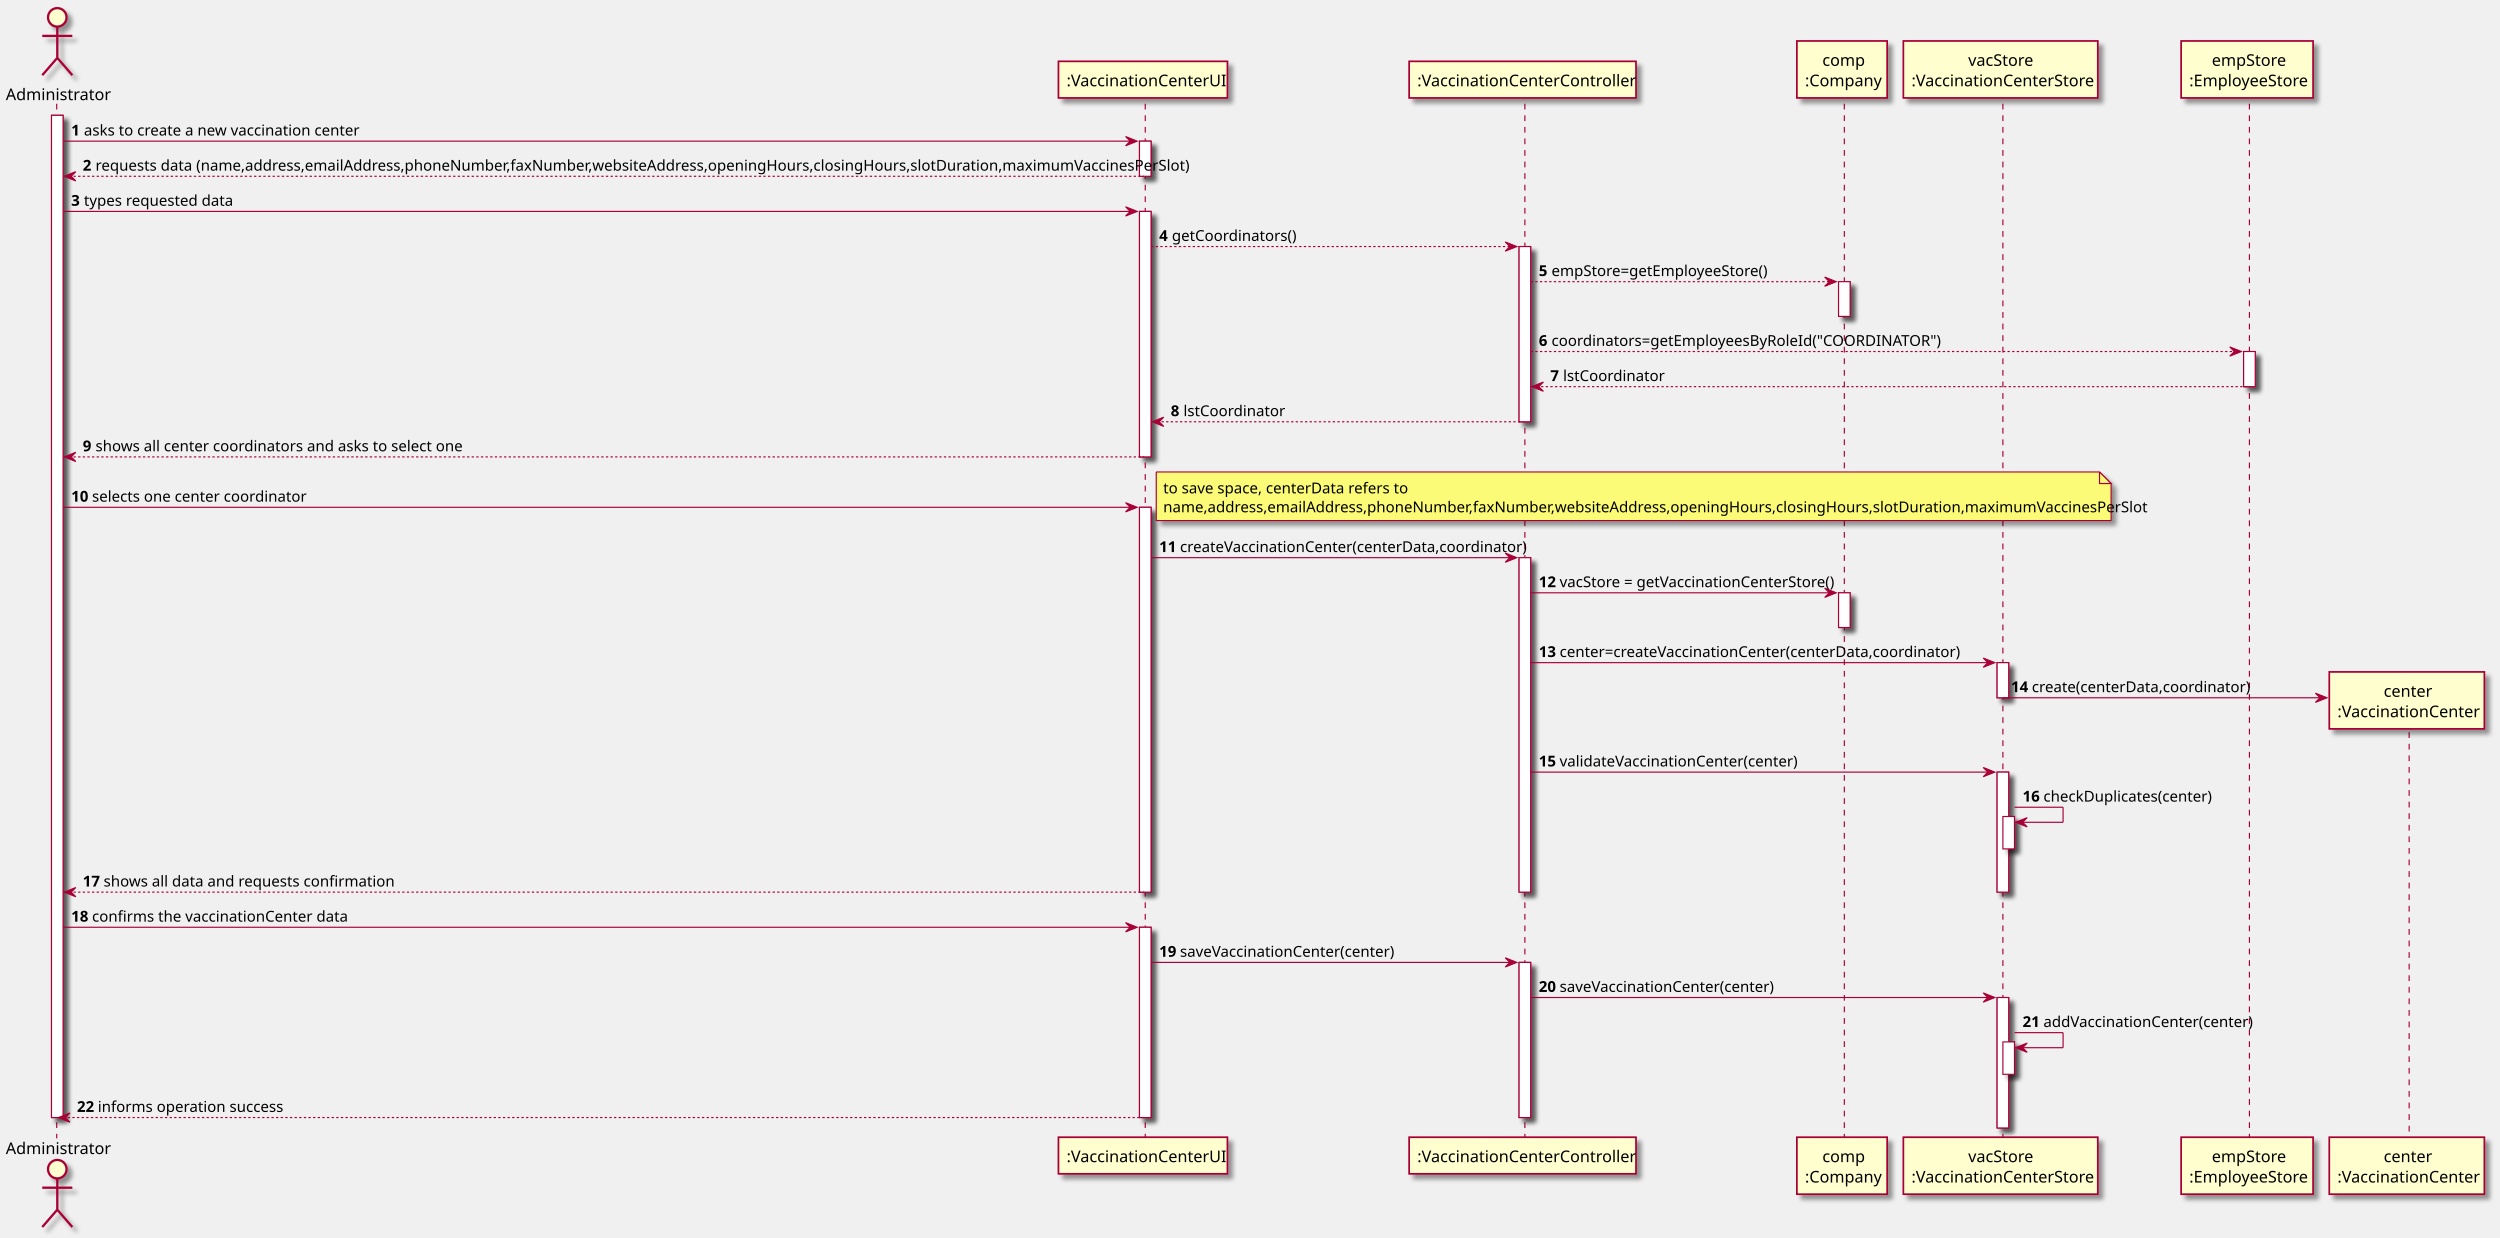
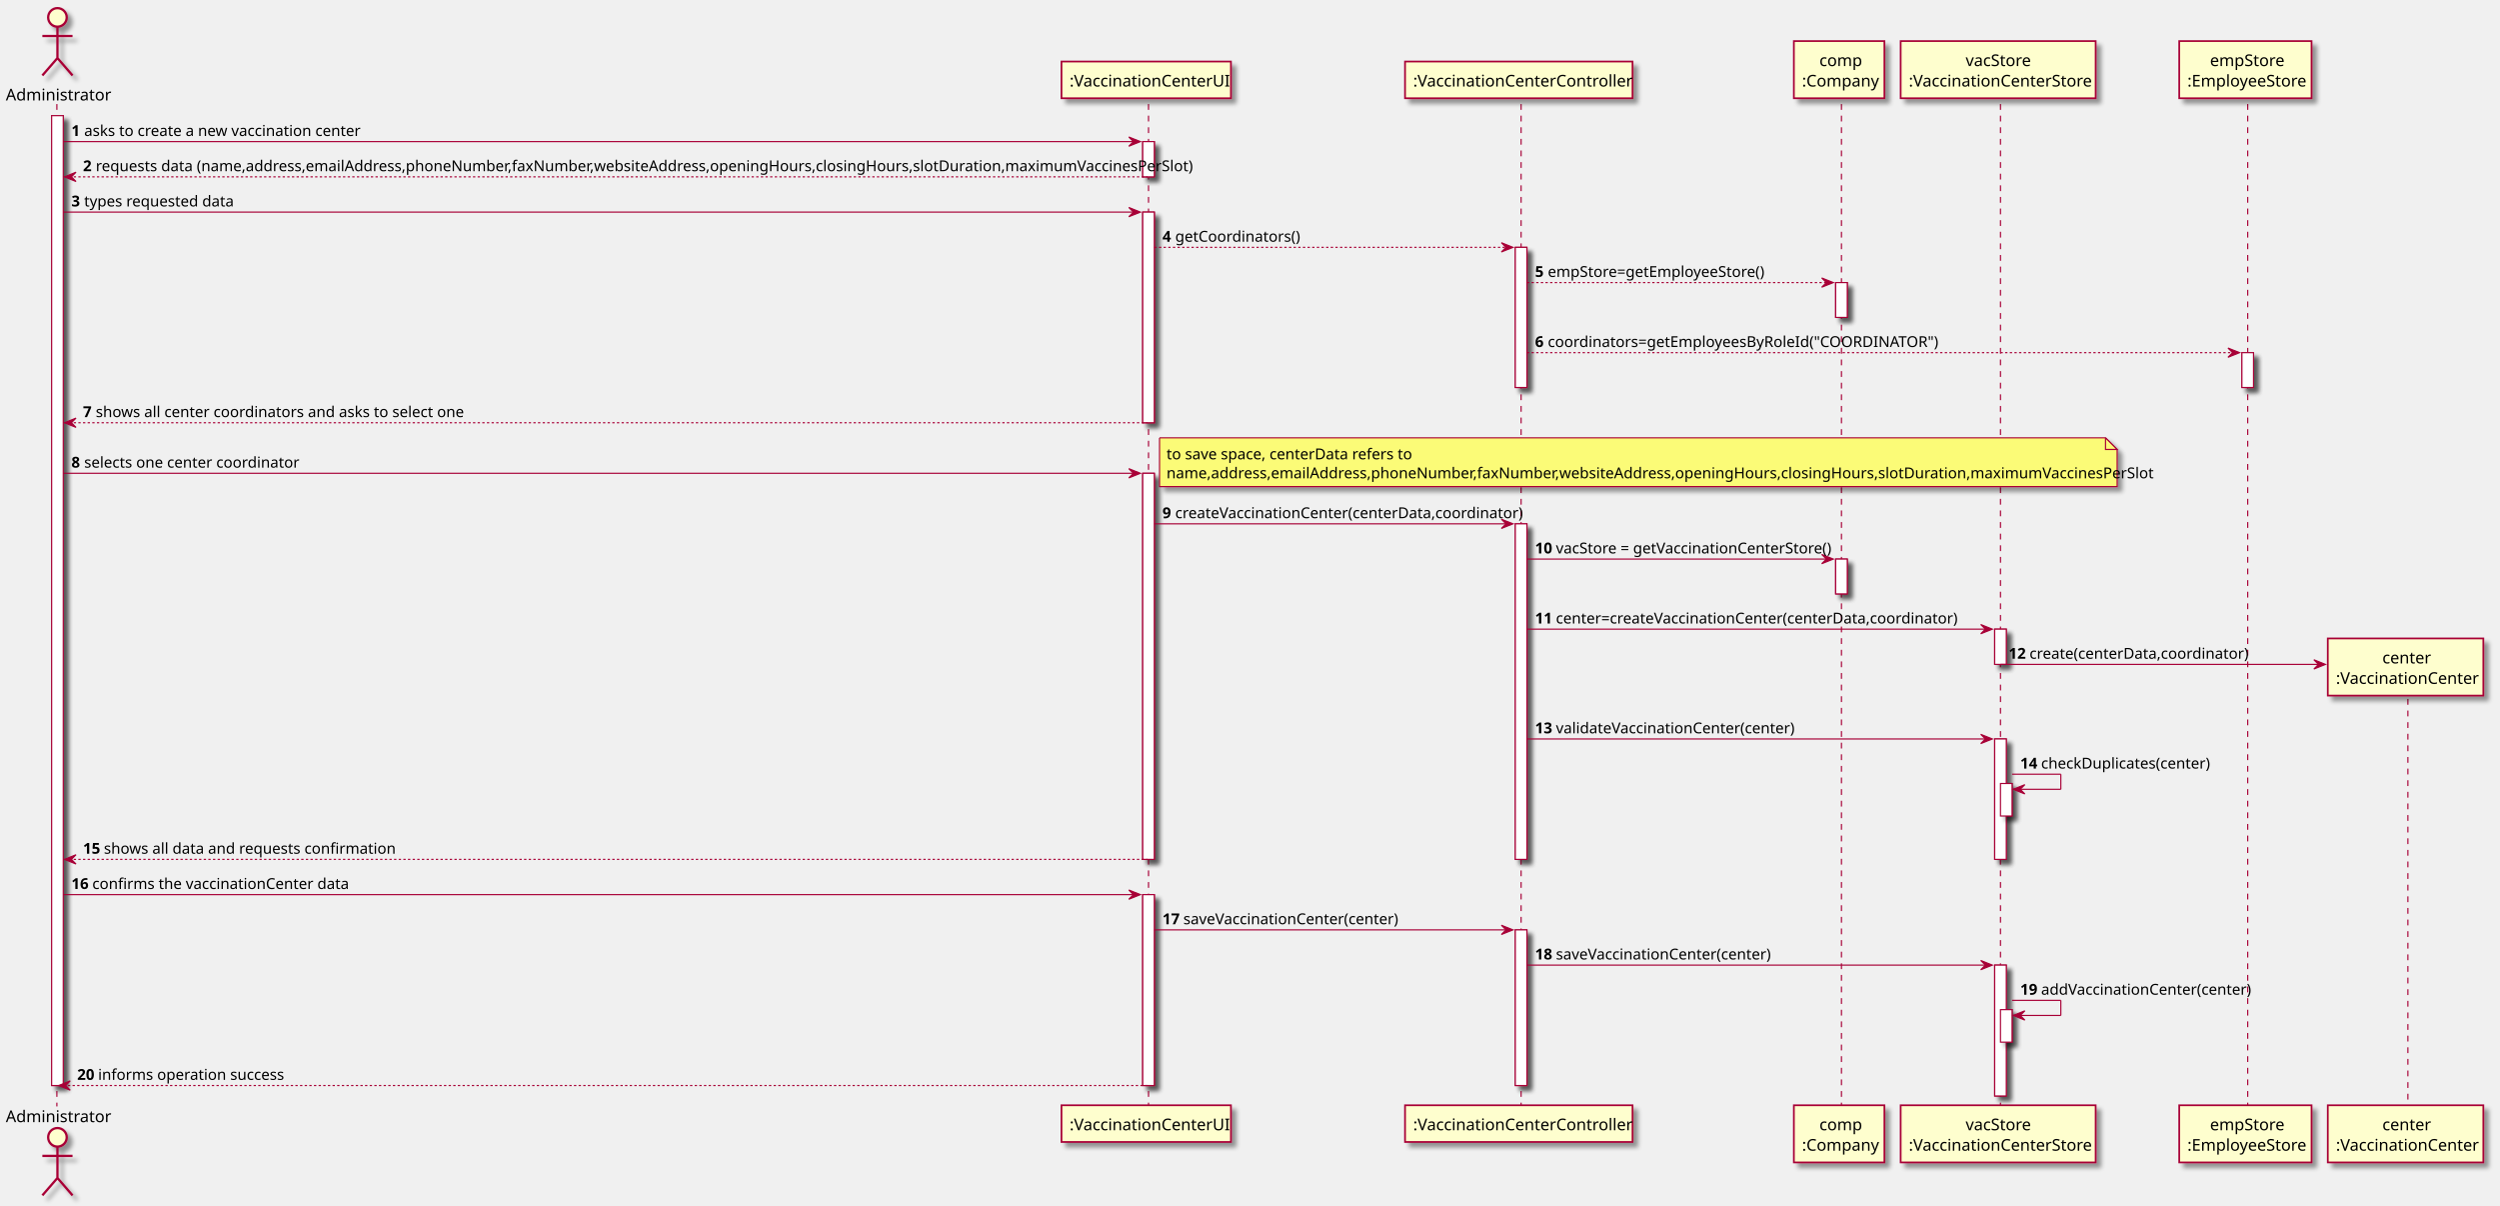
- <svg xmlns="http://www.w3.org/2000/svg" contentScriptType="application/ecmascript" contentStyleType="text/css" height="1069px" preserveAspectRatio="none" style="width:2160px;height:1069px;background:#FFFFFF;" version="1.1" viewBox="0 0 2160 1069" width="2160px" zoomAndPan="magnify">
+ <svg xmlns="http://www.w3.org/2000/svg" contentScriptType="application/ecmascript" contentStyleType="text/css" height="1038px" preserveAspectRatio="none" style="width:2153px;height:1038px;background:#FFFFFF;" version="1.1" viewBox="0 0 2153 1038" width="2153px" zoomAndPan="magnify">
  <defs>
-     <filter height="300%" id="f15obxcnd2t6gg" width="300%" x="-1" y="-1">
+     <filter height="300%" id="fi9fff6oi5eut" width="300%" x="-1" y="-1">
      <feGaussianBlur result="blurOut" stdDeviation="2.0" />
      <feColorMatrix in="blurOut" result="blurOut2" type="matrix" values="0 0 0 0 0 0 0 0 0 0 0 0 0 0 0 0 0 0 .4 0" />
      <feOffset dx="4.0" dy="4.0" in="blurOut2" result="blurOut3" />
      <feBlend in="SourceGraphic" in2="blurOut3" mode="normal" />
    </filter>
  </defs>
  <g>
-     <rect fill="#FFFFFF" filter="url(#f15obxcnd2t6gg)" height="865.953" style="stroke:#A80036;stroke-width:1.0;" width="10" x="44.5" y="99.609" />
-     <rect fill="#FFFFFF" filter="url(#f15obxcnd2t6gg)" height="30.352" style="stroke:#A80036;stroke-width:1.0;" width="10" x="984.5" y="121.961" />
-     <rect fill="#FFFFFF" filter="url(#f15obxcnd2t6gg)" height="212.109" style="stroke:#A80036;stroke-width:1.0;" width="10" x="984.5" y="182.664" />
-     <rect fill="#FFFFFF" filter="url(#f15obxcnd2t6gg)" height="332.504" style="stroke:#A80036;stroke-width:1.0;" width="10" x="984.5" y="438.301" />
-     <rect fill="#FFFFFF" filter="url(#f15obxcnd2t6gg)" height="164.406" style="stroke:#A80036;stroke-width:1.0;" width="10" x="984.5" y="801.156" />
-     <rect fill="#FFFFFF" filter="url(#f15obxcnd2t6gg)" height="151.406" style="stroke:#A80036;stroke-width:1.0;" width="10" x="1312.5" y="213.016" />
-     <rect fill="#FFFFFF" filter="url(#f15obxcnd2t6gg)" height="288.977" style="stroke:#A80036;stroke-width:1.0;" width="10" x="1312.5" y="481.828" />
-     <rect fill="#FFFFFF" filter="url(#f15obxcnd2t6gg)" height="134.055" style="stroke:#A80036;stroke-width:1.0;" width="10" x="1312.5" y="831.508" />
-     <rect fill="#FFFFFF" filter="url(#f15obxcnd2t6gg)" height="30" style="stroke:#A80036;stroke-width:1.0;" width="10" x="1588.5" y="243.367" />
-     <rect fill="#FFFFFF" filter="url(#f15obxcnd2t6gg)" height="30" style="stroke:#A80036;stroke-width:1.0;" width="10" x="1588.5" y="512.18" />
-     <rect fill="#FFFFFF" filter="url(#f15obxcnd2t6gg)" height="30.352" style="stroke:#A80036;stroke-width:1.0;" width="10" x="1725.5" y="572.531" />
-     <rect fill="#FFFFFF" filter="url(#f15obxcnd2t6gg)" height="103.703" style="stroke:#A80036;stroke-width:1.0;" width="10" x="1725.5" y="667.102" />
-     <rect fill="#FFFFFF" filter="url(#f15obxcnd2t6gg)" height="28" style="stroke:#A80036;stroke-width:1.0;" width="10" x="1730.5" y="705.453" />
-     <rect fill="#FFFFFF" filter="url(#f15obxcnd2t6gg)" height="112.703" style="stroke:#A80036;stroke-width:1.0;" width="10" x="1725.5" y="861.859" />
-     <rect fill="#FFFFFF" filter="url(#f15obxcnd2t6gg)" height="28" style="stroke:#A80036;stroke-width:1.0;" width="10" x="1730.5" y="900.211" />
-     <rect fill="#FFFFFF" filter="url(#f15obxcnd2t6gg)" height="30.352" style="stroke:#A80036;stroke-width:1.0;" width="10" x="1938.5" y="303.719" />
-     <line style="stroke:#A80036;stroke-width:1.0;stroke-dasharray:5.0,5.0;" x1="49" x2="49" y1="89.609" y2="983.562" />
-     <line style="stroke:#A80036;stroke-width:1.0;stroke-dasharray:5.0,5.0;" x1="989.5" x2="989.5" y1="89.609" y2="983.562" />
-     <line style="stroke:#A80036;stroke-width:1.0;stroke-dasharray:5.0,5.0;" x1="1317.5" x2="1317.5" y1="89.609" y2="983.562" />
-     <line style="stroke:#A80036;stroke-width:1.0;stroke-dasharray:5.0,5.0;" x1="1593.5" x2="1593.5" y1="89.609" y2="983.562" />
-     <line style="stroke:#A80036;stroke-width:1.0;stroke-dasharray:5.0,5.0;" x1="1730.5" x2="1730.5" y1="89.609" y2="983.562" />
-     <line style="stroke:#A80036;stroke-width:1.0;stroke-dasharray:5.0,5.0;" x1="1943.5" x2="1943.5" y1="89.609" y2="983.562" />
-     <line style="stroke:#A80036;stroke-width:1.0;stroke-dasharray:5.0,5.0;" x1="2081.5" x2="2081.5" y1="622.641" y2="983.562" />
+     <rect fill="#FFFFFF" filter="url(#fi9fff6oi5eut)" height="835.25" style="stroke:#A80036;stroke-width:1.0;" width="10" x="44.5" y="99.609" />
+     <rect fill="#FFFFFF" filter="url(#fi9fff6oi5eut)" height="30.352" style="stroke:#A80036;stroke-width:1.0;" width="10" x="984.5" y="121.961" />
+     <rect fill="#FFFFFF" filter="url(#fi9fff6oi5eut)" height="181.406" style="stroke:#A80036;stroke-width:1.0;" width="10" x="984.5" y="182.664" />
+     <rect fill="#FFFFFF" filter="url(#fi9fff6oi5eut)" height="332.504" style="stroke:#A80036;stroke-width:1.0;" width="10" x="984.5" y="407.598" />
+     <rect fill="#FFFFFF" filter="url(#fi9fff6oi5eut)" height="164.406" style="stroke:#A80036;stroke-width:1.0;" width="10" x="984.5" y="770.453" />
+     <rect fill="#FFFFFF" filter="url(#fi9fff6oi5eut)" height="120.703" style="stroke:#A80036;stroke-width:1.0;" width="10" x="1305.5" y="213.016" />
+     <rect fill="#FFFFFF" filter="url(#fi9fff6oi5eut)" height="288.977" style="stroke:#A80036;stroke-width:1.0;" width="10" x="1305.5" y="451.125" />
+     <rect fill="#FFFFFF" filter="url(#fi9fff6oi5eut)" height="134.055" style="stroke:#A80036;stroke-width:1.0;" width="10" x="1305.5" y="800.805" />
+     <rect fill="#FFFFFF" filter="url(#fi9fff6oi5eut)" height="30" style="stroke:#A80036;stroke-width:1.0;" width="10" x="1581.5" y="243.367" />
+     <rect fill="#FFFFFF" filter="url(#fi9fff6oi5eut)" height="30" style="stroke:#A80036;stroke-width:1.0;" width="10" x="1581.5" y="481.477" />
+     <rect fill="#FFFFFF" filter="url(#fi9fff6oi5eut)" height="30.352" style="stroke:#A80036;stroke-width:1.0;" width="10" x="1718.5" y="541.828" />
+     <rect fill="#FFFFFF" filter="url(#fi9fff6oi5eut)" height="103.703" style="stroke:#A80036;stroke-width:1.0;" width="10" x="1718.5" y="636.398" />
+     <rect fill="#FFFFFF" filter="url(#fi9fff6oi5eut)" height="28" style="stroke:#A80036;stroke-width:1.0;" width="10" x="1723.5" y="674.75" />
+     <rect fill="#FFFFFF" filter="url(#fi9fff6oi5eut)" height="112.703" style="stroke:#A80036;stroke-width:1.0;" width="10" x="1718.5" y="831.156" />
+     <rect fill="#FFFFFF" filter="url(#fi9fff6oi5eut)" height="28" style="stroke:#A80036;stroke-width:1.0;" width="10" x="1723.5" y="869.508" />
+     <rect fill="#FFFFFF" filter="url(#fi9fff6oi5eut)" height="30" style="stroke:#A80036;stroke-width:1.0;" width="10" x="1931.5" y="303.719" />
+     <line style="stroke:#A80036;stroke-width:1.0;stroke-dasharray:5.0,5.0;" x1="49" x2="49" y1="89.609" y2="952.859" />
+     <line style="stroke:#A80036;stroke-width:1.0;stroke-dasharray:5.0,5.0;" x1="989.5" x2="989.5" y1="89.609" y2="952.859" />
+     <line style="stroke:#A80036;stroke-width:1.0;stroke-dasharray:5.0,5.0;" x1="1310.5" x2="1310.5" y1="89.609" y2="952.859" />
+     <line style="stroke:#A80036;stroke-width:1.0;stroke-dasharray:5.0,5.0;" x1="1586.5" x2="1586.5" y1="89.609" y2="952.859" />
+     <line style="stroke:#A80036;stroke-width:1.0;stroke-dasharray:5.0,5.0;" x1="1723.5" x2="1723.5" y1="89.609" y2="952.859" />
+     <line style="stroke:#A80036;stroke-width:1.0;stroke-dasharray:5.0,5.0;" x1="1936.5" x2="1936.5" y1="89.609" y2="952.859" />
+     <line style="stroke:#A80036;stroke-width:1.0;stroke-dasharray:5.0,5.0;" x1="2074.5" x2="2074.5" y1="591.938" y2="952.859" />
    <text fill="#000000" font-family="sans-serif" font-size="14" lengthAdjust="spacing" textLength="83" x="5" y="86.533">Administrator</text>
-     <ellipse cx="49.5" cy="15" fill="#FEFECE" filter="url(#f15obxcnd2t6gg)" rx="8" ry="8" style="stroke:#A80036;stroke-width:2.0;" />
-     <path d="M49.5,23 L49.5,50 M36.5,31 L62.5,31 M49.5,50 L36.5,65 M49.5,50 L62.5,65 " fill="none" filter="url(#f15obxcnd2t6gg)" style="stroke:#A80036;stroke-width:2.0;" />
-     <text fill="#000000" font-family="sans-serif" font-size="14" lengthAdjust="spacing" textLength="83" x="5" y="997.096">Administrator</text>
-     <ellipse cx="49.5" cy="1010.172" fill="#FEFECE" filter="url(#f15obxcnd2t6gg)" rx="8" ry="8" style="stroke:#A80036;stroke-width:2.0;" />
-     <path d="M49.5,1018.172 L49.5,1045.172 M36.5,1026.172 L62.5,1026.172 M49.5,1045.172 L36.5,1060.172 M49.5,1045.172 L62.5,1060.172 " fill="none" filter="url(#f15obxcnd2t6gg)" style="stroke:#A80036;stroke-width:2.0;" />
-     <rect fill="#FEFECE" filter="url(#f15obxcnd2t6gg)" height="31.609" style="stroke:#A80036;stroke-width:1.5;" width="146" x="914.5" y="53" />
+     <ellipse cx="49.5" cy="15" fill="#FEFECE" filter="url(#fi9fff6oi5eut)" rx="8" ry="8" style="stroke:#A80036;stroke-width:2.0;" />
+     <path d="M49.5,23 L49.5,50 M36.5,31 L62.5,31 M49.5,50 L36.5,65 M49.5,50 L62.5,65 " fill="none" filter="url(#fi9fff6oi5eut)" style="stroke:#A80036;stroke-width:2.0;" />
+     <text fill="#000000" font-family="sans-serif" font-size="14" lengthAdjust="spacing" textLength="83" x="5" y="966.393">Administrator</text>
+     <ellipse cx="49.5" cy="979.469" fill="#FEFECE" filter="url(#fi9fff6oi5eut)" rx="8" ry="8" style="stroke:#A80036;stroke-width:2.0;" />
+     <path d="M49.5,987.469 L49.5,1014.469 M36.5,995.469 L62.5,995.469 M49.5,1014.469 L36.5,1029.469 M49.5,1014.469 L62.5,1029.469 " fill="none" filter="url(#fi9fff6oi5eut)" style="stroke:#A80036;stroke-width:2.0;" />
+     <rect fill="#FEFECE" filter="url(#fi9fff6oi5eut)" height="31.609" style="stroke:#A80036;stroke-width:1.5;" width="146" x="914.5" y="53" />
    <text fill="#000000" font-family="sans-serif" font-size="14" lengthAdjust="spacing" textLength="132" x="921.5" y="74.533">:VaccinationCenterUI</text>
-     <rect fill="#FEFECE" filter="url(#f15obxcnd2t6gg)" height="31.609" style="stroke:#A80036;stroke-width:1.5;" width="146" x="914.5" y="982.562" />
-     <text fill="#000000" font-family="sans-serif" font-size="14" lengthAdjust="spacing" textLength="132" x="921.5" y="1004.096">:VaccinationCenterUI</text>
-     <rect fill="#FEFECE" filter="url(#f15obxcnd2t6gg)" height="31.609" style="stroke:#A80036;stroke-width:1.5;" width="196" x="1217.5" y="53" />
-     <text fill="#000000" font-family="sans-serif" font-size="14" lengthAdjust="spacing" textLength="182" x="1224.5" y="74.533">:VaccinationCenterController</text>
-     <rect fill="#FEFECE" filter="url(#f15obxcnd2t6gg)" height="31.609" style="stroke:#A80036;stroke-width:1.5;" width="196" x="1217.5" y="982.562" />
-     <text fill="#000000" font-family="sans-serif" font-size="14" lengthAdjust="spacing" textLength="182" x="1224.5" y="1004.096">:VaccinationCenterController</text>
-     <rect fill="#FEFECE" filter="url(#f15obxcnd2t6gg)" height="49.219" style="stroke:#A80036;stroke-width:1.5;" width="78" x="1552.5" y="35.391" />
-     <text fill="#000000" font-family="sans-serif" font-size="14" lengthAdjust="spacing" textLength="34" x="1574.5" y="56.924">comp</text>
-     <text fill="#000000" font-family="sans-serif" font-size="14" lengthAdjust="spacing" textLength="64" x="1559.5" y="74.533">:Company</text>
-     <rect fill="#FEFECE" filter="url(#f15obxcnd2t6gg)" height="49.219" style="stroke:#A80036;stroke-width:1.5;" width="78" x="1552.5" y="982.562" />
-     <text fill="#000000" font-family="sans-serif" font-size="14" lengthAdjust="spacing" textLength="34" x="1574.5" y="1004.096">comp</text>
-     <text fill="#000000" font-family="sans-serif" font-size="14" lengthAdjust="spacing" textLength="64" x="1559.5" y="1021.705">:Company</text>
-     <rect fill="#FEFECE" filter="url(#f15obxcnd2t6gg)" height="49.219" style="stroke:#A80036;stroke-width:1.5;" width="168" x="1644.5" y="35.391" />
-     <text fill="#000000" font-family="sans-serif" font-size="14" lengthAdjust="spacing" textLength="56" x="1700.5" y="56.924">vacStore</text>
-     <text fill="#000000" font-family="sans-serif" font-size="14" lengthAdjust="spacing" textLength="154" x="1651.5" y="74.533">:VaccinationCenterStore</text>
-     <rect fill="#FEFECE" filter="url(#f15obxcnd2t6gg)" height="49.219" style="stroke:#A80036;stroke-width:1.5;" width="168" x="1644.5" y="982.562" />
-     <text fill="#000000" font-family="sans-serif" font-size="14" lengthAdjust="spacing" textLength="56" x="1700.5" y="1004.096">vacStore</text>
-     <text fill="#000000" font-family="sans-serif" font-size="14" lengthAdjust="spacing" textLength="154" x="1651.5" y="1021.705">:VaccinationCenterStore</text>
-     <rect fill="#FEFECE" filter="url(#f15obxcnd2t6gg)" height="49.219" style="stroke:#A80036;stroke-width:1.5;" width="114" x="1884.5" y="35.391" />
-     <text fill="#000000" font-family="sans-serif" font-size="14" lengthAdjust="spacing" textLength="61" x="1911" y="56.924">empStore</text>
-     <text fill="#000000" font-family="sans-serif" font-size="14" lengthAdjust="spacing" textLength="100" x="1891.5" y="74.533">:EmployeeStore</text>
-     <rect fill="#FEFECE" filter="url(#f15obxcnd2t6gg)" height="49.219" style="stroke:#A80036;stroke-width:1.5;" width="114" x="1884.5" y="982.562" />
-     <text fill="#000000" font-family="sans-serif" font-size="14" lengthAdjust="spacing" textLength="61" x="1911" y="1004.096">empStore</text>
-     <text fill="#000000" font-family="sans-serif" font-size="14" lengthAdjust="spacing" textLength="100" x="1891.5" y="1021.705">:EmployeeStore</text>
-     <rect fill="#FEFECE" filter="url(#f15obxcnd2t6gg)" height="49.219" style="stroke:#A80036;stroke-width:1.5;" width="134" x="2012.5" y="982.562" />
-     <text fill="#000000" font-family="sans-serif" font-size="14" lengthAdjust="spacing" textLength="40" x="2059.5" y="1004.096">center</text>
-     <text fill="#000000" font-family="sans-serif" font-size="14" lengthAdjust="spacing" textLength="120" x="2019.5" y="1021.705">:VaccinationCenter</text>
-     <rect fill="#FFFFFF" filter="url(#f15obxcnd2t6gg)" height="865.953" style="stroke:#A80036;stroke-width:1.0;" width="10" x="44.5" y="99.609" />
-     <rect fill="#FFFFFF" filter="url(#f15obxcnd2t6gg)" height="30.352" style="stroke:#A80036;stroke-width:1.0;" width="10" x="984.5" y="121.961" />
-     <rect fill="#FFFFFF" filter="url(#f15obxcnd2t6gg)" height="212.109" style="stroke:#A80036;stroke-width:1.0;" width="10" x="984.5" y="182.664" />
-     <rect fill="#FFFFFF" filter="url(#f15obxcnd2t6gg)" height="332.504" style="stroke:#A80036;stroke-width:1.0;" width="10" x="984.5" y="438.301" />
-     <rect fill="#FFFFFF" filter="url(#f15obxcnd2t6gg)" height="164.406" style="stroke:#A80036;stroke-width:1.0;" width="10" x="984.5" y="801.156" />
-     <rect fill="#FFFFFF" filter="url(#f15obxcnd2t6gg)" height="151.406" style="stroke:#A80036;stroke-width:1.0;" width="10" x="1312.5" y="213.016" />
-     <rect fill="#FFFFFF" filter="url(#f15obxcnd2t6gg)" height="288.977" style="stroke:#A80036;stroke-width:1.0;" width="10" x="1312.5" y="481.828" />
-     <rect fill="#FFFFFF" filter="url(#f15obxcnd2t6gg)" height="134.055" style="stroke:#A80036;stroke-width:1.0;" width="10" x="1312.5" y="831.508" />
-     <rect fill="#FFFFFF" filter="url(#f15obxcnd2t6gg)" height="30" style="stroke:#A80036;stroke-width:1.0;" width="10" x="1588.5" y="243.367" />
-     <rect fill="#FFFFFF" filter="url(#f15obxcnd2t6gg)" height="30" style="stroke:#A80036;stroke-width:1.0;" width="10" x="1588.5" y="512.18" />
-     <rect fill="#FFFFFF" filter="url(#f15obxcnd2t6gg)" height="30.352" style="stroke:#A80036;stroke-width:1.0;" width="10" x="1725.5" y="572.531" />
-     <rect fill="#FFFFFF" filter="url(#f15obxcnd2t6gg)" height="103.703" style="stroke:#A80036;stroke-width:1.0;" width="10" x="1725.5" y="667.102" />
-     <rect fill="#FFFFFF" filter="url(#f15obxcnd2t6gg)" height="28" style="stroke:#A80036;stroke-width:1.0;" width="10" x="1730.5" y="705.453" />
-     <rect fill="#FFFFFF" filter="url(#f15obxcnd2t6gg)" height="112.703" style="stroke:#A80036;stroke-width:1.0;" width="10" x="1725.5" y="861.859" />
-     <rect fill="#FFFFFF" filter="url(#f15obxcnd2t6gg)" height="28" style="stroke:#A80036;stroke-width:1.0;" width="10" x="1730.5" y="900.211" />
-     <rect fill="#FFFFFF" filter="url(#f15obxcnd2t6gg)" height="30.352" style="stroke:#A80036;stroke-width:1.0;" width="10" x="1938.5" y="303.719" />
+     <rect fill="#FEFECE" filter="url(#fi9fff6oi5eut)" height="31.609" style="stroke:#A80036;stroke-width:1.5;" width="146" x="914.5" y="951.859" />
+     <text fill="#000000" font-family="sans-serif" font-size="14" lengthAdjust="spacing" textLength="132" x="921.5" y="973.393">:VaccinationCenterUI</text>
+     <rect fill="#FEFECE" filter="url(#fi9fff6oi5eut)" height="31.609" style="stroke:#A80036;stroke-width:1.5;" width="196" x="1210.5" y="53" />
+     <text fill="#000000" font-family="sans-serif" font-size="14" lengthAdjust="spacing" textLength="182" x="1217.5" y="74.533">:VaccinationCenterController</text>
+     <rect fill="#FEFECE" filter="url(#fi9fff6oi5eut)" height="31.609" style="stroke:#A80036;stroke-width:1.5;" width="196" x="1210.5" y="951.859" />
+     <text fill="#000000" font-family="sans-serif" font-size="14" lengthAdjust="spacing" textLength="182" x="1217.5" y="973.393">:VaccinationCenterController</text>
+     <rect fill="#FEFECE" filter="url(#fi9fff6oi5eut)" height="49.219" style="stroke:#A80036;stroke-width:1.5;" width="78" x="1545.5" y="35.391" />
+     <text fill="#000000" font-family="sans-serif" font-size="14" lengthAdjust="spacing" textLength="34" x="1567.5" y="56.924">comp</text>
+     <text fill="#000000" font-family="sans-serif" font-size="14" lengthAdjust="spacing" textLength="64" x="1552.5" y="74.533">:Company</text>
+     <rect fill="#FEFECE" filter="url(#fi9fff6oi5eut)" height="49.219" style="stroke:#A80036;stroke-width:1.5;" width="78" x="1545.5" y="951.859" />
+     <text fill="#000000" font-family="sans-serif" font-size="14" lengthAdjust="spacing" textLength="34" x="1567.5" y="973.393">comp</text>
+     <text fill="#000000" font-family="sans-serif" font-size="14" lengthAdjust="spacing" textLength="64" x="1552.5" y="991.002">:Company</text>
+     <rect fill="#FEFECE" filter="url(#fi9fff6oi5eut)" height="49.219" style="stroke:#A80036;stroke-width:1.5;" width="168" x="1637.5" y="35.391" />
+     <text fill="#000000" font-family="sans-serif" font-size="14" lengthAdjust="spacing" textLength="56" x="1693.5" y="56.924">vacStore</text>
+     <text fill="#000000" font-family="sans-serif" font-size="14" lengthAdjust="spacing" textLength="154" x="1644.5" y="74.533">:VaccinationCenterStore</text>
+     <rect fill="#FEFECE" filter="url(#fi9fff6oi5eut)" height="49.219" style="stroke:#A80036;stroke-width:1.5;" width="168" x="1637.5" y="951.859" />
+     <text fill="#000000" font-family="sans-serif" font-size="14" lengthAdjust="spacing" textLength="56" x="1693.5" y="973.393">vacStore</text>
+     <text fill="#000000" font-family="sans-serif" font-size="14" lengthAdjust="spacing" textLength="154" x="1644.5" y="991.002">:VaccinationCenterStore</text>
+     <rect fill="#FEFECE" filter="url(#fi9fff6oi5eut)" height="49.219" style="stroke:#A80036;stroke-width:1.5;" width="114" x="1877.5" y="35.391" />
+     <text fill="#000000" font-family="sans-serif" font-size="14" lengthAdjust="spacing" textLength="61" x="1904" y="56.924">empStore</text>
+     <text fill="#000000" font-family="sans-serif" font-size="14" lengthAdjust="spacing" textLength="100" x="1884.5" y="74.533">:EmployeeStore</text>
+     <rect fill="#FEFECE" filter="url(#fi9fff6oi5eut)" height="49.219" style="stroke:#A80036;stroke-width:1.5;" width="114" x="1877.5" y="951.859" />
+     <text fill="#000000" font-family="sans-serif" font-size="14" lengthAdjust="spacing" textLength="61" x="1904" y="973.393">empStore</text>
+     <text fill="#000000" font-family="sans-serif" font-size="14" lengthAdjust="spacing" textLength="100" x="1884.5" y="991.002">:EmployeeStore</text>
+     <rect fill="#FEFECE" filter="url(#fi9fff6oi5eut)" height="49.219" style="stroke:#A80036;stroke-width:1.5;" width="134" x="2005.5" y="951.859" />
+     <text fill="#000000" font-family="sans-serif" font-size="14" lengthAdjust="spacing" textLength="40" x="2052.5" y="973.393">center</text>
+     <text fill="#000000" font-family="sans-serif" font-size="14" lengthAdjust="spacing" textLength="120" x="2012.5" y="991.002">:VaccinationCenter</text>
+     <rect fill="#FFFFFF" filter="url(#fi9fff6oi5eut)" height="835.25" style="stroke:#A80036;stroke-width:1.0;" width="10" x="44.5" y="99.609" />
+     <rect fill="#FFFFFF" filter="url(#fi9fff6oi5eut)" height="30.352" style="stroke:#A80036;stroke-width:1.0;" width="10" x="984.5" y="121.961" />
+     <rect fill="#FFFFFF" filter="url(#fi9fff6oi5eut)" height="181.406" style="stroke:#A80036;stroke-width:1.0;" width="10" x="984.5" y="182.664" />
+     <rect fill="#FFFFFF" filter="url(#fi9fff6oi5eut)" height="332.504" style="stroke:#A80036;stroke-width:1.0;" width="10" x="984.5" y="407.598" />
+     <rect fill="#FFFFFF" filter="url(#fi9fff6oi5eut)" height="164.406" style="stroke:#A80036;stroke-width:1.0;" width="10" x="984.5" y="770.453" />
+     <rect fill="#FFFFFF" filter="url(#fi9fff6oi5eut)" height="120.703" style="stroke:#A80036;stroke-width:1.0;" width="10" x="1305.5" y="213.016" />
+     <rect fill="#FFFFFF" filter="url(#fi9fff6oi5eut)" height="288.977" style="stroke:#A80036;stroke-width:1.0;" width="10" x="1305.5" y="451.125" />
+     <rect fill="#FFFFFF" filter="url(#fi9fff6oi5eut)" height="134.055" style="stroke:#A80036;stroke-width:1.0;" width="10" x="1305.5" y="800.805" />
+     <rect fill="#FFFFFF" filter="url(#fi9fff6oi5eut)" height="30" style="stroke:#A80036;stroke-width:1.0;" width="10" x="1581.5" y="243.367" />
+     <rect fill="#FFFFFF" filter="url(#fi9fff6oi5eut)" height="30" style="stroke:#A80036;stroke-width:1.0;" width="10" x="1581.5" y="481.477" />
+     <rect fill="#FFFFFF" filter="url(#fi9fff6oi5eut)" height="30.352" style="stroke:#A80036;stroke-width:1.0;" width="10" x="1718.5" y="541.828" />
+     <rect fill="#FFFFFF" filter="url(#fi9fff6oi5eut)" height="103.703" style="stroke:#A80036;stroke-width:1.0;" width="10" x="1718.5" y="636.398" />
+     <rect fill="#FFFFFF" filter="url(#fi9fff6oi5eut)" height="28" style="stroke:#A80036;stroke-width:1.0;" width="10" x="1723.5" y="674.75" />
+     <rect fill="#FFFFFF" filter="url(#fi9fff6oi5eut)" height="112.703" style="stroke:#A80036;stroke-width:1.0;" width="10" x="1718.5" y="831.156" />
+     <rect fill="#FFFFFF" filter="url(#fi9fff6oi5eut)" height="28" style="stroke:#A80036;stroke-width:1.0;" width="10" x="1723.5" y="869.508" />
+     <rect fill="#FFFFFF" filter="url(#fi9fff6oi5eut)" height="30" style="stroke:#A80036;stroke-width:1.0;" width="10" x="1931.5" y="303.719" />
    <polygon fill="#A80036" points="972.5,117.961,982.5,121.961,972.5,125.961,976.5,121.961" style="stroke:#A80036;stroke-width:1.0;" />
    <line style="stroke:#A80036;stroke-width:1.0;" x1="54.5" x2="978.5" y1="121.961" y2="121.961" />
    <text fill="#000000" font-family="sans-serif" font-size="13" font-weight="bold" lengthAdjust="spacing" textLength="7" x="61.5" y="117.105">1</text>
    <text fill="#000000" font-family="sans-serif" font-size="13" lengthAdjust="spacing" textLength="229" x="72.5" y="117.105">asks to create a new vaccination center</text>
    <polygon fill="#A80036" points="65.5,148.312,55.5,152.312,65.5,156.312,61.5,152.312" style="stroke:#A80036;stroke-width:1.0;" />
    <line style="stroke:#A80036;stroke-width:1.0;stroke-dasharray:2.0,2.0;" x1="59.5" x2="988.5" y1="152.312" y2="152.312" />
    <text fill="#000000" font-family="sans-serif" font-size="13" font-weight="bold" lengthAdjust="spacing" textLength="7" x="71.5" y="147.456">2</text>
    <text fill="#000000" font-family="sans-serif" font-size="13" lengthAdjust="spacing" textLength="895" x="82.5" y="147.456">requests data (name,address,emailAddress,phoneNumber,faxNumber,websiteAddress,openingHours,closingHours,slotDuration,maximumVaccinesPerSlot)</text>
    <polygon fill="#A80036" points="972.5,178.664,982.5,182.664,972.5,186.664,976.5,182.664" style="stroke:#A80036;stroke-width:1.0;" />
    <line style="stroke:#A80036;stroke-width:1.0;" x1="54.5" x2="978.5" y1="182.664" y2="182.664" />
    <text fill="#000000" font-family="sans-serif" font-size="13" font-weight="bold" lengthAdjust="spacing" textLength="7" x="61.5" y="177.808">3</text>
    <text fill="#000000" font-family="sans-serif" font-size="13" lengthAdjust="spacing" textLength="122" x="72.5" y="177.808">types requested data</text>
-     <polygon fill="#A80036" points="1300.5,209.016,1310.5,213.016,1300.5,217.016,1304.5,213.016" style="stroke:#A80036;stroke-width:1.0;" />
-     <line style="stroke:#A80036;stroke-width:1.0;stroke-dasharray:2.0,2.0;" x1="994.5" x2="1306.5" y1="213.016" y2="213.016" />
+     <polygon fill="#A80036" points="1293.5,209.016,1303.5,213.016,1293.5,217.016,1297.5,213.016" style="stroke:#A80036;stroke-width:1.0;" />
+     <line style="stroke:#A80036;stroke-width:1.0;stroke-dasharray:2.0,2.0;" x1="994.5" x2="1299.5" y1="213.016" y2="213.016" />
    <text fill="#000000" font-family="sans-serif" font-size="13" font-weight="bold" lengthAdjust="spacing" textLength="7" x="1001.5" y="208.159">4</text>
    <text fill="#000000" font-family="sans-serif" font-size="13" lengthAdjust="spacing" textLength="99" x="1012.5" y="208.159">getCoordinators()</text>
-     <polygon fill="#A80036" points="1576.5,239.367,1586.5,243.367,1576.5,247.367,1580.5,243.367" style="stroke:#A80036;stroke-width:1.0;" />
-     <line style="stroke:#A80036;stroke-width:1.0;stroke-dasharray:2.0,2.0;" x1="1322.5" x2="1582.5" y1="243.367" y2="243.367" />
-     <text fill="#000000" font-family="sans-serif" font-size="13" font-weight="bold" lengthAdjust="spacing" textLength="7" x="1329.5" y="238.511">5</text>
-     <text fill="#000000" font-family="sans-serif" font-size="13" lengthAdjust="spacing" textLength="179" x="1340.5" y="238.511">empStore=getEmployeeStore()</text>
-     <polygon fill="#A80036" points="1926.5,299.719,1936.5,303.719,1926.5,307.719,1930.5,303.719" style="stroke:#A80036;stroke-width:1.0;" />
-     <line style="stroke:#A80036;stroke-width:1.0;stroke-dasharray:2.0,2.0;" x1="1322.5" x2="1932.5" y1="303.719" y2="303.719" />
-     <text fill="#000000" font-family="sans-serif" font-size="13" font-weight="bold" lengthAdjust="spacing" textLength="7" x="1329.5" y="298.862">6</text>
-     <text fill="#000000" font-family="sans-serif" font-size="13" lengthAdjust="spacing" textLength="326" x="1340.5" y="298.862">coordinators=getEmployeesByRoleId("COORDINATOR")</text>
-     <polygon fill="#A80036" points="1333.5,330.07,1323.5,334.07,1333.5,338.07,1329.5,334.07" style="stroke:#A80036;stroke-width:1.0;" />
-     <line style="stroke:#A80036;stroke-width:1.0;stroke-dasharray:2.0,2.0;" x1="1327.5" x2="1942.5" y1="334.07" y2="334.07" />
-     <text fill="#000000" font-family="sans-serif" font-size="13" font-weight="bold" lengthAdjust="spacing" textLength="7" x="1339.5" y="329.214">7</text>
-     <text fill="#000000" font-family="sans-serif" font-size="13" lengthAdjust="spacing" textLength="80" x="1350.5" y="329.214">lstCoordinator</text>
-     <polygon fill="#A80036" points="1005.5,360.422,995.5,364.422,1005.5,368.422,1001.5,364.422" style="stroke:#A80036;stroke-width:1.0;" />
-     <line style="stroke:#A80036;stroke-width:1.0;stroke-dasharray:2.0,2.0;" x1="999.5" x2="1316.5" y1="364.422" y2="364.422" />
-     <text fill="#000000" font-family="sans-serif" font-size="13" font-weight="bold" lengthAdjust="spacing" textLength="7" x="1011.5" y="359.565">8</text>
-     <text fill="#000000" font-family="sans-serif" font-size="13" lengthAdjust="spacing" textLength="80" x="1022.5" y="359.565">lstCoordinator</text>
-     <polygon fill="#A80036" points="65.5,390.773,55.5,394.773,65.5,398.773,61.5,394.773" style="stroke:#A80036;stroke-width:1.0;" />
-     <line style="stroke:#A80036;stroke-width:1.0;stroke-dasharray:2.0,2.0;" x1="59.5" x2="988.5" y1="394.773" y2="394.773" />
-     <text fill="#000000" font-family="sans-serif" font-size="13" font-weight="bold" lengthAdjust="spacing" textLength="7" x="71.5" y="389.917">9</text>
-     <text fill="#000000" font-family="sans-serif" font-size="13" lengthAdjust="spacing" textLength="305" x="82.5" y="389.917">shows all center coordinators and asks to select one</text>
-     <polygon fill="#A80036" points="972.5,434.301,982.5,438.301,972.5,442.301,976.5,438.301" style="stroke:#A80036;stroke-width:1.0;" />
-     <line style="stroke:#A80036;stroke-width:1.0;" x1="54.5" x2="978.5" y1="438.301" y2="438.301" />
-     <text fill="#000000" font-family="sans-serif" font-size="13" font-weight="bold" lengthAdjust="spacing" textLength="14" x="61.5" y="433.444">10</text>
-     <text fill="#000000" font-family="sans-serif" font-size="13" lengthAdjust="spacing" textLength="175" x="79.5" y="433.444">selects one center coordinator</text>
-     <path d="M999,407.773 L999,449.773 L1824,449.773 L1824,417.773 L1814,407.773 L999,407.773 " fill="#FBFB77" filter="url(#f15obxcnd2t6gg)" style="stroke:#A80036;stroke-width:1.0;" />
-     <path d="M1814,407.773 L1814,417.773 L1824,417.773 L1814,407.773 " fill="#FBFB77" style="stroke:#A80036;stroke-width:1.0;" />
-     <text fill="#000000" font-family="sans-serif" font-size="13" lengthAdjust="spacing" textLength="202" x="1005" y="426.269">to save space, centerData refers to</text>
-     <text fill="#000000" font-family="sans-serif" font-size="13" lengthAdjust="spacing" textLength="804" x="1005" y="442.62">name,address,emailAddress,phoneNumber,faxNumber,websiteAddress,openingHours,closingHours,slotDuration,maximumVaccinesPerSlot</text>
-     <polygon fill="#A80036" points="1300.5,477.828,1310.5,481.828,1300.5,485.828,1304.5,481.828" style="stroke:#A80036;stroke-width:1.0;" />
-     <line style="stroke:#A80036;stroke-width:1.0;" x1="994.5" x2="1306.5" y1="481.828" y2="481.828" />
-     <text fill="#000000" font-family="sans-serif" font-size="13" font-weight="bold" lengthAdjust="spacing" textLength="14" x="1001.5" y="476.972">11</text>
-     <text fill="#000000" font-family="sans-serif" font-size="13" lengthAdjust="spacing" textLength="281" x="1019.5" y="476.972">createVaccinationCenter(centerData,coordinator)</text>
-     <polygon fill="#A80036" points="1576.5,508.18,1586.5,512.18,1576.5,516.18,1580.5,512.18" style="stroke:#A80036;stroke-width:1.0;" />
-     <line style="stroke:#A80036;stroke-width:1.0;" x1="1322.5" x2="1582.5" y1="512.18" y2="512.18" />
-     <text fill="#000000" font-family="sans-serif" font-size="13" font-weight="bold" lengthAdjust="spacing" textLength="14" x="1329.5" y="507.323">12</text>
-     <text fill="#000000" font-family="sans-serif" font-size="13" lengthAdjust="spacing" textLength="229" x="1347.5" y="507.323">vacStore = getVaccinationCenterStore()</text>
-     <polygon fill="#A80036" points="1713.5,568.531,1723.5,572.531,1713.5,576.531,1717.5,572.531" style="stroke:#A80036;stroke-width:1.0;" />
-     <line style="stroke:#A80036;stroke-width:1.0;" x1="1322.5" x2="1719.5" y1="572.531" y2="572.531" />
-     <text fill="#000000" font-family="sans-serif" font-size="13" font-weight="bold" lengthAdjust="spacing" textLength="14" x="1329.5" y="567.675">13</text>
-     <text fill="#000000" font-family="sans-serif" font-size="13" lengthAdjust="spacing" textLength="325" x="1347.5" y="567.675">center=createVaccinationCenter(centerData,coordinator)</text>
-     <polygon fill="#A80036" points="2000.5,598.883,2010.5,602.883,2000.5,606.883,2004.5,602.883" style="stroke:#A80036;stroke-width:1.0;" />
-     <line style="stroke:#A80036;stroke-width:1.0;" x1="1730.5" x2="2006.5" y1="602.883" y2="602.883" />
-     <text fill="#000000" font-family="sans-serif" font-size="13" font-weight="bold" lengthAdjust="spacing" textLength="14" x="1737.5" y="598.026">14</text>
-     <text fill="#000000" font-family="sans-serif" font-size="13" lengthAdjust="spacing" textLength="175" x="1755.5" y="598.026">create(centerData,coordinator)</text>
-     <rect fill="#FEFECE" filter="url(#f15obxcnd2t6gg)" height="49.219" style="stroke:#A80036;stroke-width:1.5;" width="134" x="2012.5" y="580.531" />
-     <text fill="#000000" font-family="sans-serif" font-size="14" lengthAdjust="spacing" textLength="40" x="2059.5" y="602.064">center</text>
-     <text fill="#000000" font-family="sans-serif" font-size="14" lengthAdjust="spacing" textLength="120" x="2019.5" y="619.674">:VaccinationCenter</text>
-     <polygon fill="#A80036" points="1713.5,663.102,1723.5,667.102,1713.5,671.102,1717.5,667.102" style="stroke:#A80036;stroke-width:1.0;" />
-     <line style="stroke:#A80036;stroke-width:1.0;" x1="1322.5" x2="1719.5" y1="667.102" y2="667.102" />
-     <text fill="#000000" font-family="sans-serif" font-size="13" font-weight="bold" lengthAdjust="spacing" textLength="14" x="1329.5" y="662.245">15</text>
-     <text fill="#000000" font-family="sans-serif" font-size="13" lengthAdjust="spacing" textLength="193" x="1347.5" y="662.245">validateVaccinationCenter(center)</text>
-     <line style="stroke:#A80036;stroke-width:1.0;" x1="1740.5" x2="1782.5" y1="697.453" y2="697.453" />
-     <line style="stroke:#A80036;stroke-width:1.0;" x1="1782.5" x2="1782.5" y1="697.453" y2="710.453" />
-     <line style="stroke:#A80036;stroke-width:1.0;" x1="1741.5" x2="1782.5" y1="710.453" y2="710.453" />
-     <polygon fill="#A80036" points="1751.5,706.453,1741.5,710.453,1751.5,714.453,1747.5,710.453" style="stroke:#A80036;stroke-width:1.0;" />
-     <text fill="#000000" font-family="sans-serif" font-size="13" font-weight="bold" lengthAdjust="spacing" textLength="14" x="1747.5" y="692.597">16</text>
-     <text fill="#000000" font-family="sans-serif" font-size="13" lengthAdjust="spacing" textLength="140" x="1765.5" y="692.597">checkDuplicates(center)</text>
-     <polygon fill="#A80036" points="65.5,766.805,55.5,770.805,65.5,774.805,61.5,770.805" style="stroke:#A80036;stroke-width:1.0;" />
-     <line style="stroke:#A80036;stroke-width:1.0;stroke-dasharray:2.0,2.0;" x1="59.5" x2="988.5" y1="770.805" y2="770.805" />
-     <text fill="#000000" font-family="sans-serif" font-size="13" font-weight="bold" lengthAdjust="spacing" textLength="14" x="71.5" y="765.948">17</text>
-     <text fill="#000000" font-family="sans-serif" font-size="13" lengthAdjust="spacing" textLength="236" x="89.5" y="765.948">shows all data and requests confirmation</text>
-     <polygon fill="#A80036" points="972.5,797.156,982.5,801.156,972.5,805.156,976.5,801.156" style="stroke:#A80036;stroke-width:1.0;" />
-     <line style="stroke:#A80036;stroke-width:1.0;" x1="54.5" x2="978.5" y1="801.156" y2="801.156" />
-     <text fill="#000000" font-family="sans-serif" font-size="13" font-weight="bold" lengthAdjust="spacing" textLength="14" x="61.5" y="796.3">18</text>
-     <text fill="#000000" font-family="sans-serif" font-size="13" lengthAdjust="spacing" textLength="206" x="79.5" y="796.3">confirms the vaccinationCenter data</text>
-     <polygon fill="#A80036" points="1300.5,827.508,1310.5,831.508,1300.5,835.508,1304.5,831.508" style="stroke:#A80036;stroke-width:1.0;" />
-     <line style="stroke:#A80036;stroke-width:1.0;" x1="994.5" x2="1306.5" y1="831.508" y2="831.508" />
-     <text fill="#000000" font-family="sans-serif" font-size="13" font-weight="bold" lengthAdjust="spacing" textLength="14" x="1001.5" y="826.651">19</text>
-     <text fill="#000000" font-family="sans-serif" font-size="13" lengthAdjust="spacing" textLength="176" x="1019.5" y="826.651">saveVaccinationCenter(center)</text>
-     <polygon fill="#A80036" points="1713.5,857.859,1723.5,861.859,1713.5,865.859,1717.5,861.859" style="stroke:#A80036;stroke-width:1.0;" />
-     <line style="stroke:#A80036;stroke-width:1.0;" x1="1322.5" x2="1719.5" y1="861.859" y2="861.859" />
-     <text fill="#000000" font-family="sans-serif" font-size="13" font-weight="bold" lengthAdjust="spacing" textLength="14" x="1329.5" y="857.003">20</text>
-     <text fill="#000000" font-family="sans-serif" font-size="13" lengthAdjust="spacing" textLength="176" x="1347.5" y="857.003">saveVaccinationCenter(center)</text>
-     <line style="stroke:#A80036;stroke-width:1.0;" x1="1740.5" x2="1782.5" y1="892.211" y2="892.211" />
-     <line style="stroke:#A80036;stroke-width:1.0;" x1="1782.5" x2="1782.5" y1="892.211" y2="905.211" />
-     <line style="stroke:#A80036;stroke-width:1.0;" x1="1741.5" x2="1782.5" y1="905.211" y2="905.211" />
-     <polygon fill="#A80036" points="1751.5,901.211,1741.5,905.211,1751.5,909.211,1747.5,905.211" style="stroke:#A80036;stroke-width:1.0;" />
-     <text fill="#000000" font-family="sans-serif" font-size="13" font-weight="bold" lengthAdjust="spacing" textLength="14" x="1747.5" y="887.355">21</text>
-     <text fill="#000000" font-family="sans-serif" font-size="13" lengthAdjust="spacing" textLength="171" x="1765.5" y="887.355">addVaccinationCenter(center)</text>
-     <polygon fill="#A80036" points="60.5,961.562,50.5,965.562,60.5,969.562,56.5,965.562" style="stroke:#A80036;stroke-width:1.0;" />
-     <line style="stroke:#A80036;stroke-width:1.0;stroke-dasharray:2.0,2.0;" x1="54.5" x2="988.5" y1="965.562" y2="965.562" />
-     <text fill="#000000" font-family="sans-serif" font-size="13" font-weight="bold" lengthAdjust="spacing" textLength="14" x="66.5" y="960.706">22</text>
-     <text fill="#000000" font-family="sans-serif" font-size="13" lengthAdjust="spacing" textLength="152" x="84.5" y="960.706">informs operation success</text>
+     <polygon fill="#A80036" points="1569.5,239.367,1579.5,243.367,1569.5,247.367,1573.5,243.367" style="stroke:#A80036;stroke-width:1.0;" />
+     <line style="stroke:#A80036;stroke-width:1.0;stroke-dasharray:2.0,2.0;" x1="1315.5" x2="1575.5" y1="243.367" y2="243.367" />
+     <text fill="#000000" font-family="sans-serif" font-size="13" font-weight="bold" lengthAdjust="spacing" textLength="7" x="1322.5" y="238.511">5</text>
+     <text fill="#000000" font-family="sans-serif" font-size="13" lengthAdjust="spacing" textLength="179" x="1333.5" y="238.511">empStore=getEmployeeStore()</text>
+     <polygon fill="#A80036" points="1919.5,299.719,1929.5,303.719,1919.5,307.719,1923.5,303.719" style="stroke:#A80036;stroke-width:1.0;" />
+     <line style="stroke:#A80036;stroke-width:1.0;stroke-dasharray:2.0,2.0;" x1="1315.5" x2="1925.5" y1="303.719" y2="303.719" />
+     <text fill="#000000" font-family="sans-serif" font-size="13" font-weight="bold" lengthAdjust="spacing" textLength="7" x="1322.5" y="298.862">6</text>
+     <text fill="#000000" font-family="sans-serif" font-size="13" lengthAdjust="spacing" textLength="326" x="1333.5" y="298.862">coordinators=getEmployeesByRoleId("COORDINATOR")</text>
+     <polygon fill="#A80036" points="65.5,360.07,55.5,364.07,65.5,368.07,61.5,364.07" style="stroke:#A80036;stroke-width:1.0;" />
+     <line style="stroke:#A80036;stroke-width:1.0;stroke-dasharray:2.0,2.0;" x1="59.5" x2="988.5" y1="364.07" y2="364.07" />
+     <text fill="#000000" font-family="sans-serif" font-size="13" font-weight="bold" lengthAdjust="spacing" textLength="7" x="71.5" y="359.214">7</text>
+     <text fill="#000000" font-family="sans-serif" font-size="13" lengthAdjust="spacing" textLength="305" x="82.5" y="359.214">shows all center coordinators and asks to select one</text>
+     <polygon fill="#A80036" points="972.5,403.598,982.5,407.598,972.5,411.598,976.5,407.598" style="stroke:#A80036;stroke-width:1.0;" />
+     <line style="stroke:#A80036;stroke-width:1.0;" x1="54.5" x2="978.5" y1="407.598" y2="407.598" />
+     <text fill="#000000" font-family="sans-serif" font-size="13" font-weight="bold" lengthAdjust="spacing" textLength="7" x="61.5" y="402.741">8</text>
+     <text fill="#000000" font-family="sans-serif" font-size="13" lengthAdjust="spacing" textLength="175" x="72.5" y="402.741">selects one center coordinator</text>
+     <path d="M999,377.07 L999,419.07 L1824,419.07 L1824,387.07 L1814,377.07 L999,377.07 " fill="#FBFB77" filter="url(#fi9fff6oi5eut)" style="stroke:#A80036;stroke-width:1.0;" />
+     <path d="M1814,377.07 L1814,387.07 L1824,387.07 L1814,377.07 " fill="#FBFB77" style="stroke:#A80036;stroke-width:1.0;" />
+     <text fill="#000000" font-family="sans-serif" font-size="13" lengthAdjust="spacing" textLength="202" x="1005" y="395.565">to save space, centerData refers to</text>
+     <text fill="#000000" font-family="sans-serif" font-size="13" lengthAdjust="spacing" textLength="804" x="1005" y="411.917">name,address,emailAddress,phoneNumber,faxNumber,websiteAddress,openingHours,closingHours,slotDuration,maximumVaccinesPerSlot</text>
+     <polygon fill="#A80036" points="1293.5,447.125,1303.5,451.125,1293.5,455.125,1297.5,451.125" style="stroke:#A80036;stroke-width:1.0;" />
+     <line style="stroke:#A80036;stroke-width:1.0;" x1="994.5" x2="1299.5" y1="451.125" y2="451.125" />
+     <text fill="#000000" font-family="sans-serif" font-size="13" font-weight="bold" lengthAdjust="spacing" textLength="7" x="1001.5" y="446.269">9</text>
+     <text fill="#000000" font-family="sans-serif" font-size="13" lengthAdjust="spacing" textLength="281" x="1012.5" y="446.269">createVaccinationCenter(centerData,coordinator)</text>
+     <polygon fill="#A80036" points="1569.5,477.477,1579.5,481.477,1569.5,485.477,1573.5,481.477" style="stroke:#A80036;stroke-width:1.0;" />
+     <line style="stroke:#A80036;stroke-width:1.0;" x1="1315.5" x2="1575.5" y1="481.477" y2="481.477" />
+     <text fill="#000000" font-family="sans-serif" font-size="13" font-weight="bold" lengthAdjust="spacing" textLength="14" x="1322.5" y="476.62">10</text>
+     <text fill="#000000" font-family="sans-serif" font-size="13" lengthAdjust="spacing" textLength="229" x="1340.5" y="476.62">vacStore = getVaccinationCenterStore()</text>
+     <polygon fill="#A80036" points="1706.5,537.828,1716.5,541.828,1706.5,545.828,1710.5,541.828" style="stroke:#A80036;stroke-width:1.0;" />
+     <line style="stroke:#A80036;stroke-width:1.0;" x1="1315.5" x2="1712.5" y1="541.828" y2="541.828" />
+     <text fill="#000000" font-family="sans-serif" font-size="13" font-weight="bold" lengthAdjust="spacing" textLength="14" x="1322.5" y="536.972">11</text>
+     <text fill="#000000" font-family="sans-serif" font-size="13" lengthAdjust="spacing" textLength="325" x="1340.5" y="536.972">center=createVaccinationCenter(centerData,coordinator)</text>
+     <polygon fill="#A80036" points="1993.5,568.18,2003.5,572.18,1993.5,576.18,1997.5,572.18" style="stroke:#A80036;stroke-width:1.0;" />
+     <line style="stroke:#A80036;stroke-width:1.0;" x1="1723.5" x2="1999.5" y1="572.18" y2="572.18" />
+     <text fill="#000000" font-family="sans-serif" font-size="13" font-weight="bold" lengthAdjust="spacing" textLength="14" x="1730.5" y="567.323">12</text>
+     <text fill="#000000" font-family="sans-serif" font-size="13" lengthAdjust="spacing" textLength="175" x="1748.5" y="567.323">create(centerData,coordinator)</text>
+     <rect fill="#FEFECE" filter="url(#fi9fff6oi5eut)" height="49.219" style="stroke:#A80036;stroke-width:1.5;" width="134" x="2005.5" y="549.828" />
+     <text fill="#000000" font-family="sans-serif" font-size="14" lengthAdjust="spacing" textLength="40" x="2052.5" y="571.361">center</text>
+     <text fill="#000000" font-family="sans-serif" font-size="14" lengthAdjust="spacing" textLength="120" x="2012.5" y="588.971">:VaccinationCenter</text>
+     <polygon fill="#A80036" points="1706.5,632.398,1716.5,636.398,1706.5,640.398,1710.5,636.398" style="stroke:#A80036;stroke-width:1.0;" />
+     <line style="stroke:#A80036;stroke-width:1.0;" x1="1315.5" x2="1712.5" y1="636.398" y2="636.398" />
+     <text fill="#000000" font-family="sans-serif" font-size="13" font-weight="bold" lengthAdjust="spacing" textLength="14" x="1322.5" y="631.542">13</text>
+     <text fill="#000000" font-family="sans-serif" font-size="13" lengthAdjust="spacing" textLength="193" x="1340.5" y="631.542">validateVaccinationCenter(center)</text>
+     <line style="stroke:#A80036;stroke-width:1.0;" x1="1733.5" x2="1775.5" y1="666.75" y2="666.75" />
+     <line style="stroke:#A80036;stroke-width:1.0;" x1="1775.5" x2="1775.5" y1="666.75" y2="679.75" />
+     <line style="stroke:#A80036;stroke-width:1.0;" x1="1734.5" x2="1775.5" y1="679.75" y2="679.75" />
+     <polygon fill="#A80036" points="1744.5,675.75,1734.5,679.75,1744.5,683.75,1740.5,679.75" style="stroke:#A80036;stroke-width:1.0;" />
+     <text fill="#000000" font-family="sans-serif" font-size="13" font-weight="bold" lengthAdjust="spacing" textLength="14" x="1740.5" y="661.894">14</text>
+     <text fill="#000000" font-family="sans-serif" font-size="13" lengthAdjust="spacing" textLength="140" x="1758.5" y="661.894">checkDuplicates(center)</text>
+     <polygon fill="#A80036" points="65.5,736.102,55.5,740.102,65.5,744.102,61.5,740.102" style="stroke:#A80036;stroke-width:1.0;" />
+     <line style="stroke:#A80036;stroke-width:1.0;stroke-dasharray:2.0,2.0;" x1="59.5" x2="988.5" y1="740.102" y2="740.102" />
+     <text fill="#000000" font-family="sans-serif" font-size="13" font-weight="bold" lengthAdjust="spacing" textLength="14" x="71.5" y="735.245">15</text>
+     <text fill="#000000" font-family="sans-serif" font-size="13" lengthAdjust="spacing" textLength="236" x="89.5" y="735.245">shows all data and requests confirmation</text>
+     <polygon fill="#A80036" points="972.5,766.453,982.5,770.453,972.5,774.453,976.5,770.453" style="stroke:#A80036;stroke-width:1.0;" />
+     <line style="stroke:#A80036;stroke-width:1.0;" x1="54.5" x2="978.5" y1="770.453" y2="770.453" />
+     <text fill="#000000" font-family="sans-serif" font-size="13" font-weight="bold" lengthAdjust="spacing" textLength="14" x="61.5" y="765.597">16</text>
+     <text fill="#000000" font-family="sans-serif" font-size="13" lengthAdjust="spacing" textLength="206" x="79.5" y="765.597">confirms the vaccinationCenter data</text>
+     <polygon fill="#A80036" points="1293.5,796.805,1303.5,800.805,1293.5,804.805,1297.5,800.805" style="stroke:#A80036;stroke-width:1.0;" />
+     <line style="stroke:#A80036;stroke-width:1.0;" x1="994.5" x2="1299.5" y1="800.805" y2="800.805" />
+     <text fill="#000000" font-family="sans-serif" font-size="13" font-weight="bold" lengthAdjust="spacing" textLength="14" x="1001.5" y="795.948">17</text>
+     <text fill="#000000" font-family="sans-serif" font-size="13" lengthAdjust="spacing" textLength="176" x="1019.5" y="795.948">saveVaccinationCenter(center)</text>
+     <polygon fill="#A80036" points="1706.5,827.156,1716.5,831.156,1706.5,835.156,1710.5,831.156" style="stroke:#A80036;stroke-width:1.0;" />
+     <line style="stroke:#A80036;stroke-width:1.0;" x1="1315.5" x2="1712.5" y1="831.156" y2="831.156" />
+     <text fill="#000000" font-family="sans-serif" font-size="13" font-weight="bold" lengthAdjust="spacing" textLength="14" x="1322.5" y="826.3">18</text>
+     <text fill="#000000" font-family="sans-serif" font-size="13" lengthAdjust="spacing" textLength="176" x="1340.5" y="826.3">saveVaccinationCenter(center)</text>
+     <line style="stroke:#A80036;stroke-width:1.0;" x1="1733.5" x2="1775.5" y1="861.508" y2="861.508" />
+     <line style="stroke:#A80036;stroke-width:1.0;" x1="1775.5" x2="1775.5" y1="861.508" y2="874.508" />
+     <line style="stroke:#A80036;stroke-width:1.0;" x1="1734.5" x2="1775.5" y1="874.508" y2="874.508" />
+     <polygon fill="#A80036" points="1744.5,870.508,1734.5,874.508,1744.5,878.508,1740.5,874.508" style="stroke:#A80036;stroke-width:1.0;" />
+     <text fill="#000000" font-family="sans-serif" font-size="13" font-weight="bold" lengthAdjust="spacing" textLength="14" x="1740.5" y="856.651">19</text>
+     <text fill="#000000" font-family="sans-serif" font-size="13" lengthAdjust="spacing" textLength="171" x="1758.5" y="856.651">addVaccinationCenter(center)</text>
+     <polygon fill="#A80036" points="60.5,930.859,50.5,934.859,60.5,938.859,56.5,934.859" style="stroke:#A80036;stroke-width:1.0;" />
+     <line style="stroke:#A80036;stroke-width:1.0;stroke-dasharray:2.0,2.0;" x1="54.5" x2="988.5" y1="934.859" y2="934.859" />
+     <text fill="#000000" font-family="sans-serif" font-size="13" font-weight="bold" lengthAdjust="spacing" textLength="14" x="66.5" y="930.003">20</text>
+     <text fill="#000000" font-family="sans-serif" font-size="13" lengthAdjust="spacing" textLength="152" x="84.5" y="930.003">informs operation success</text>
  </g>
</svg>
